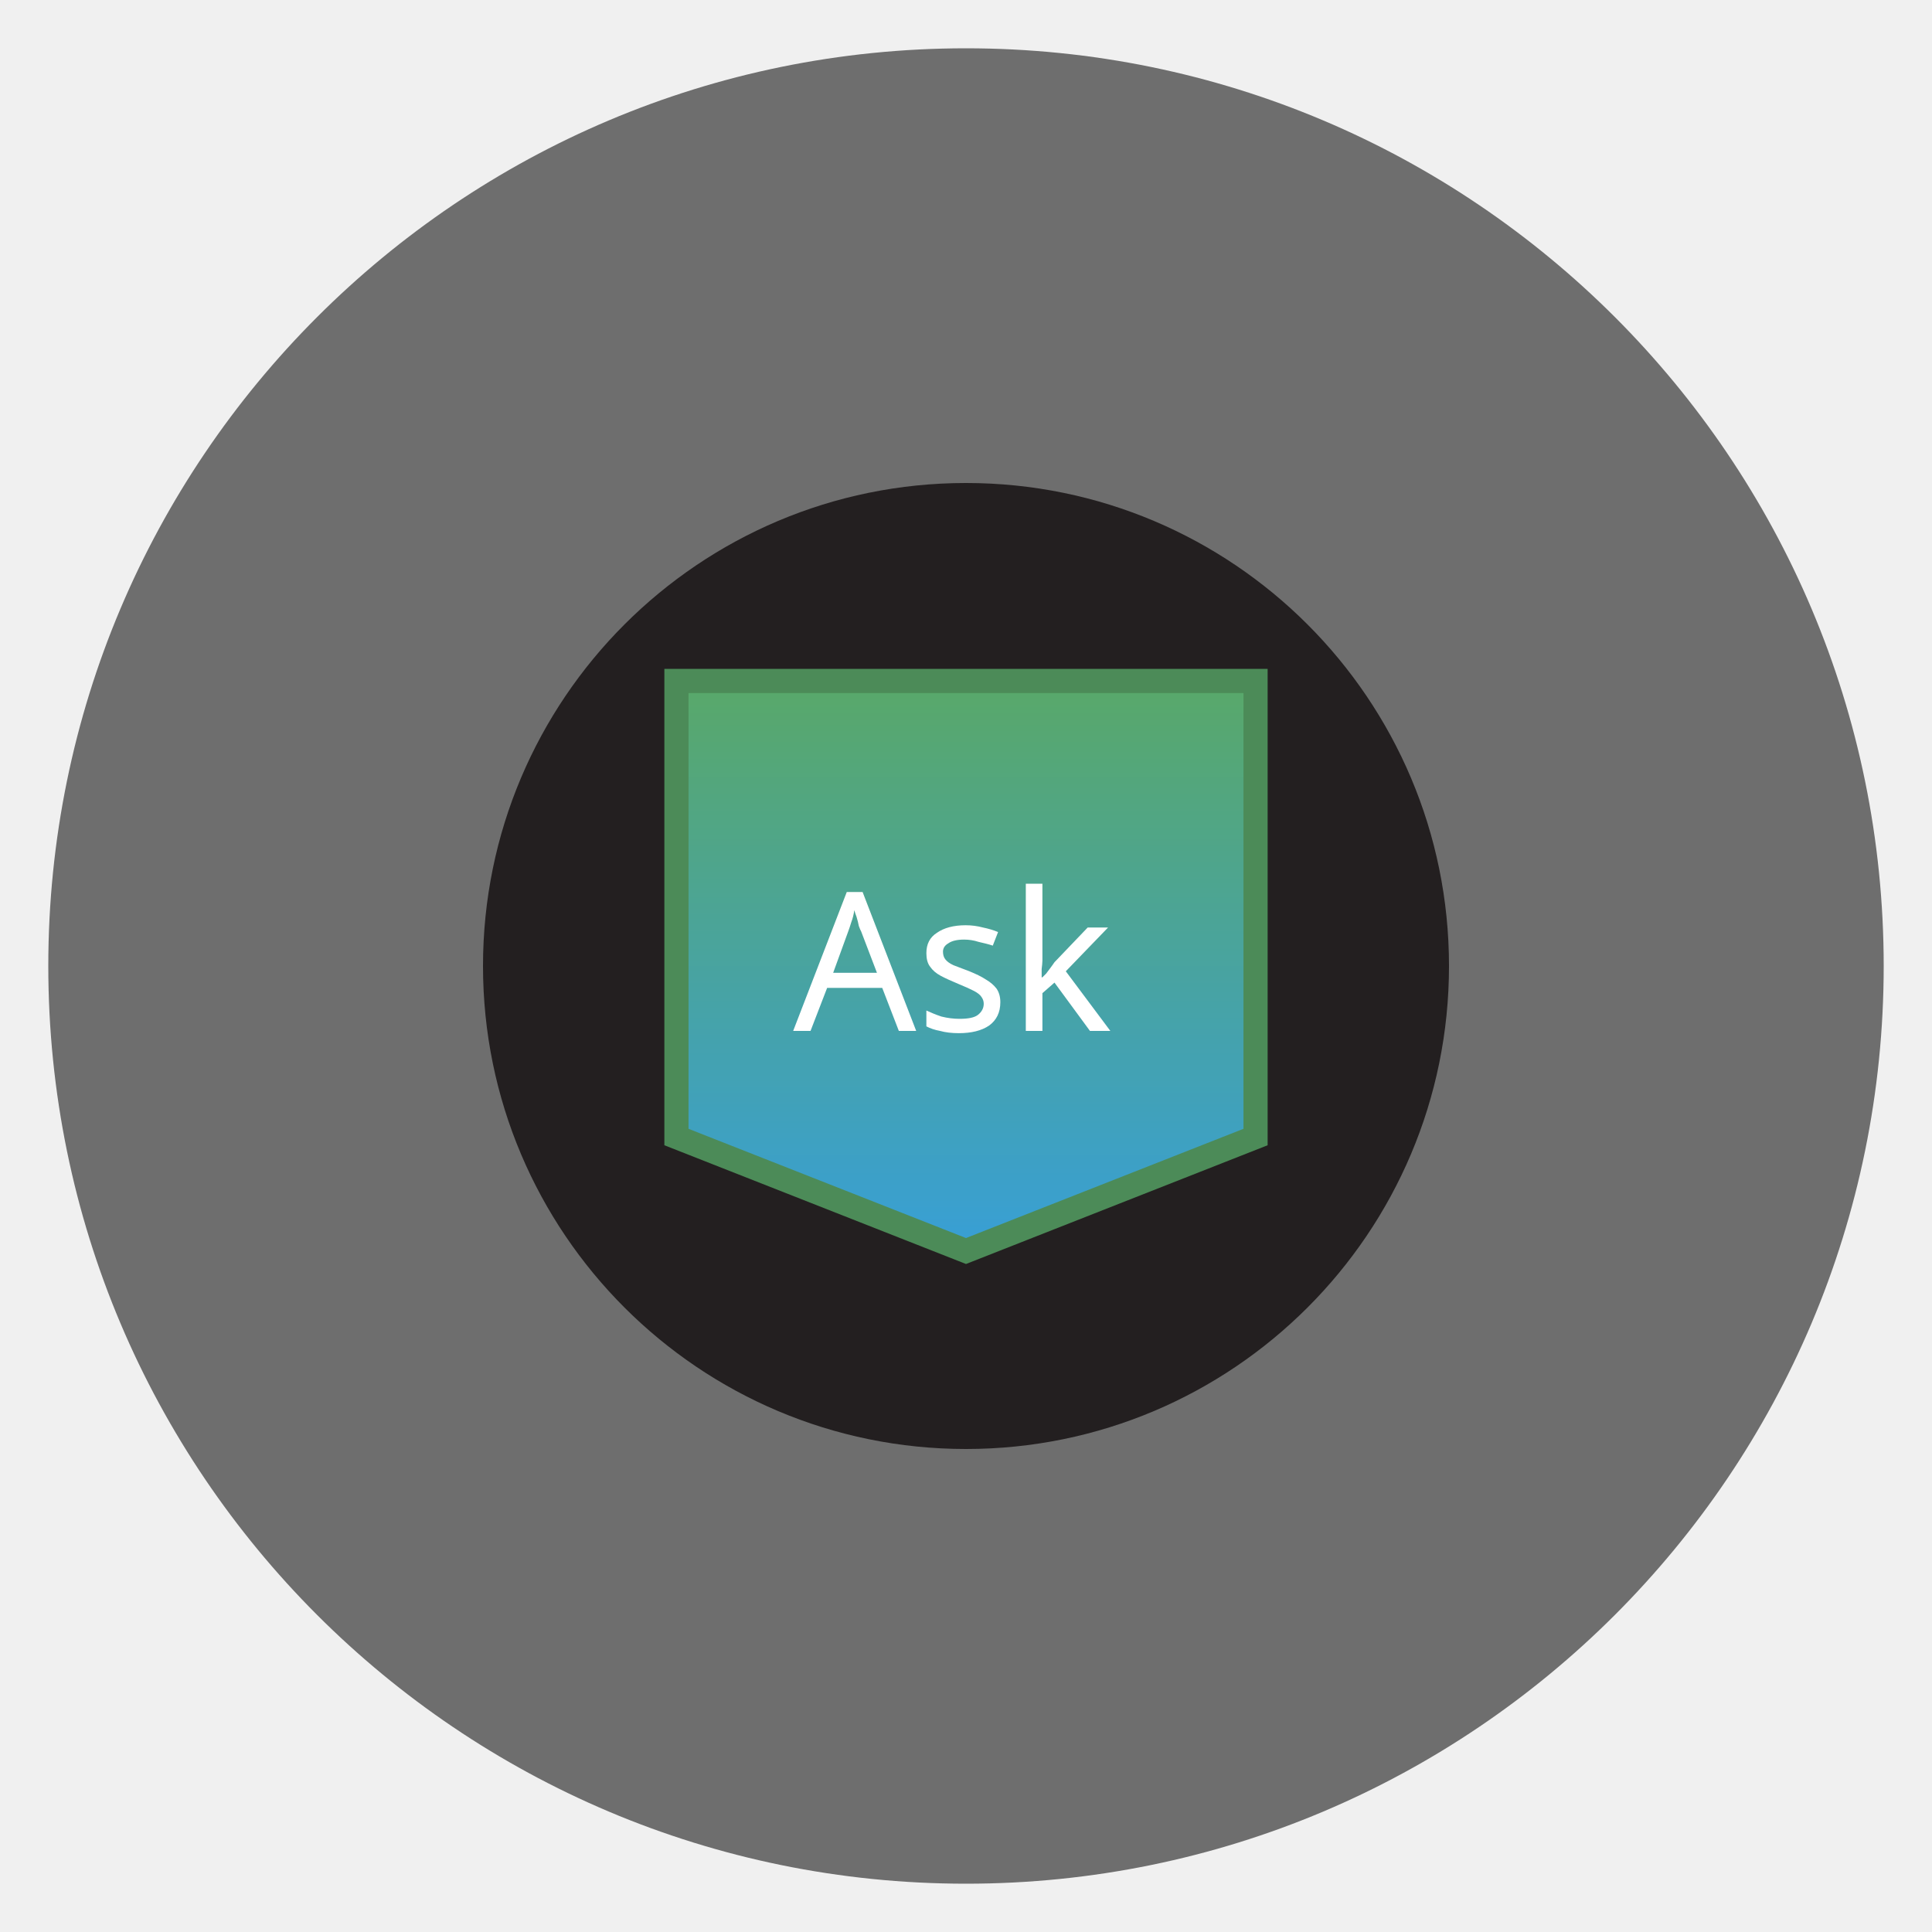
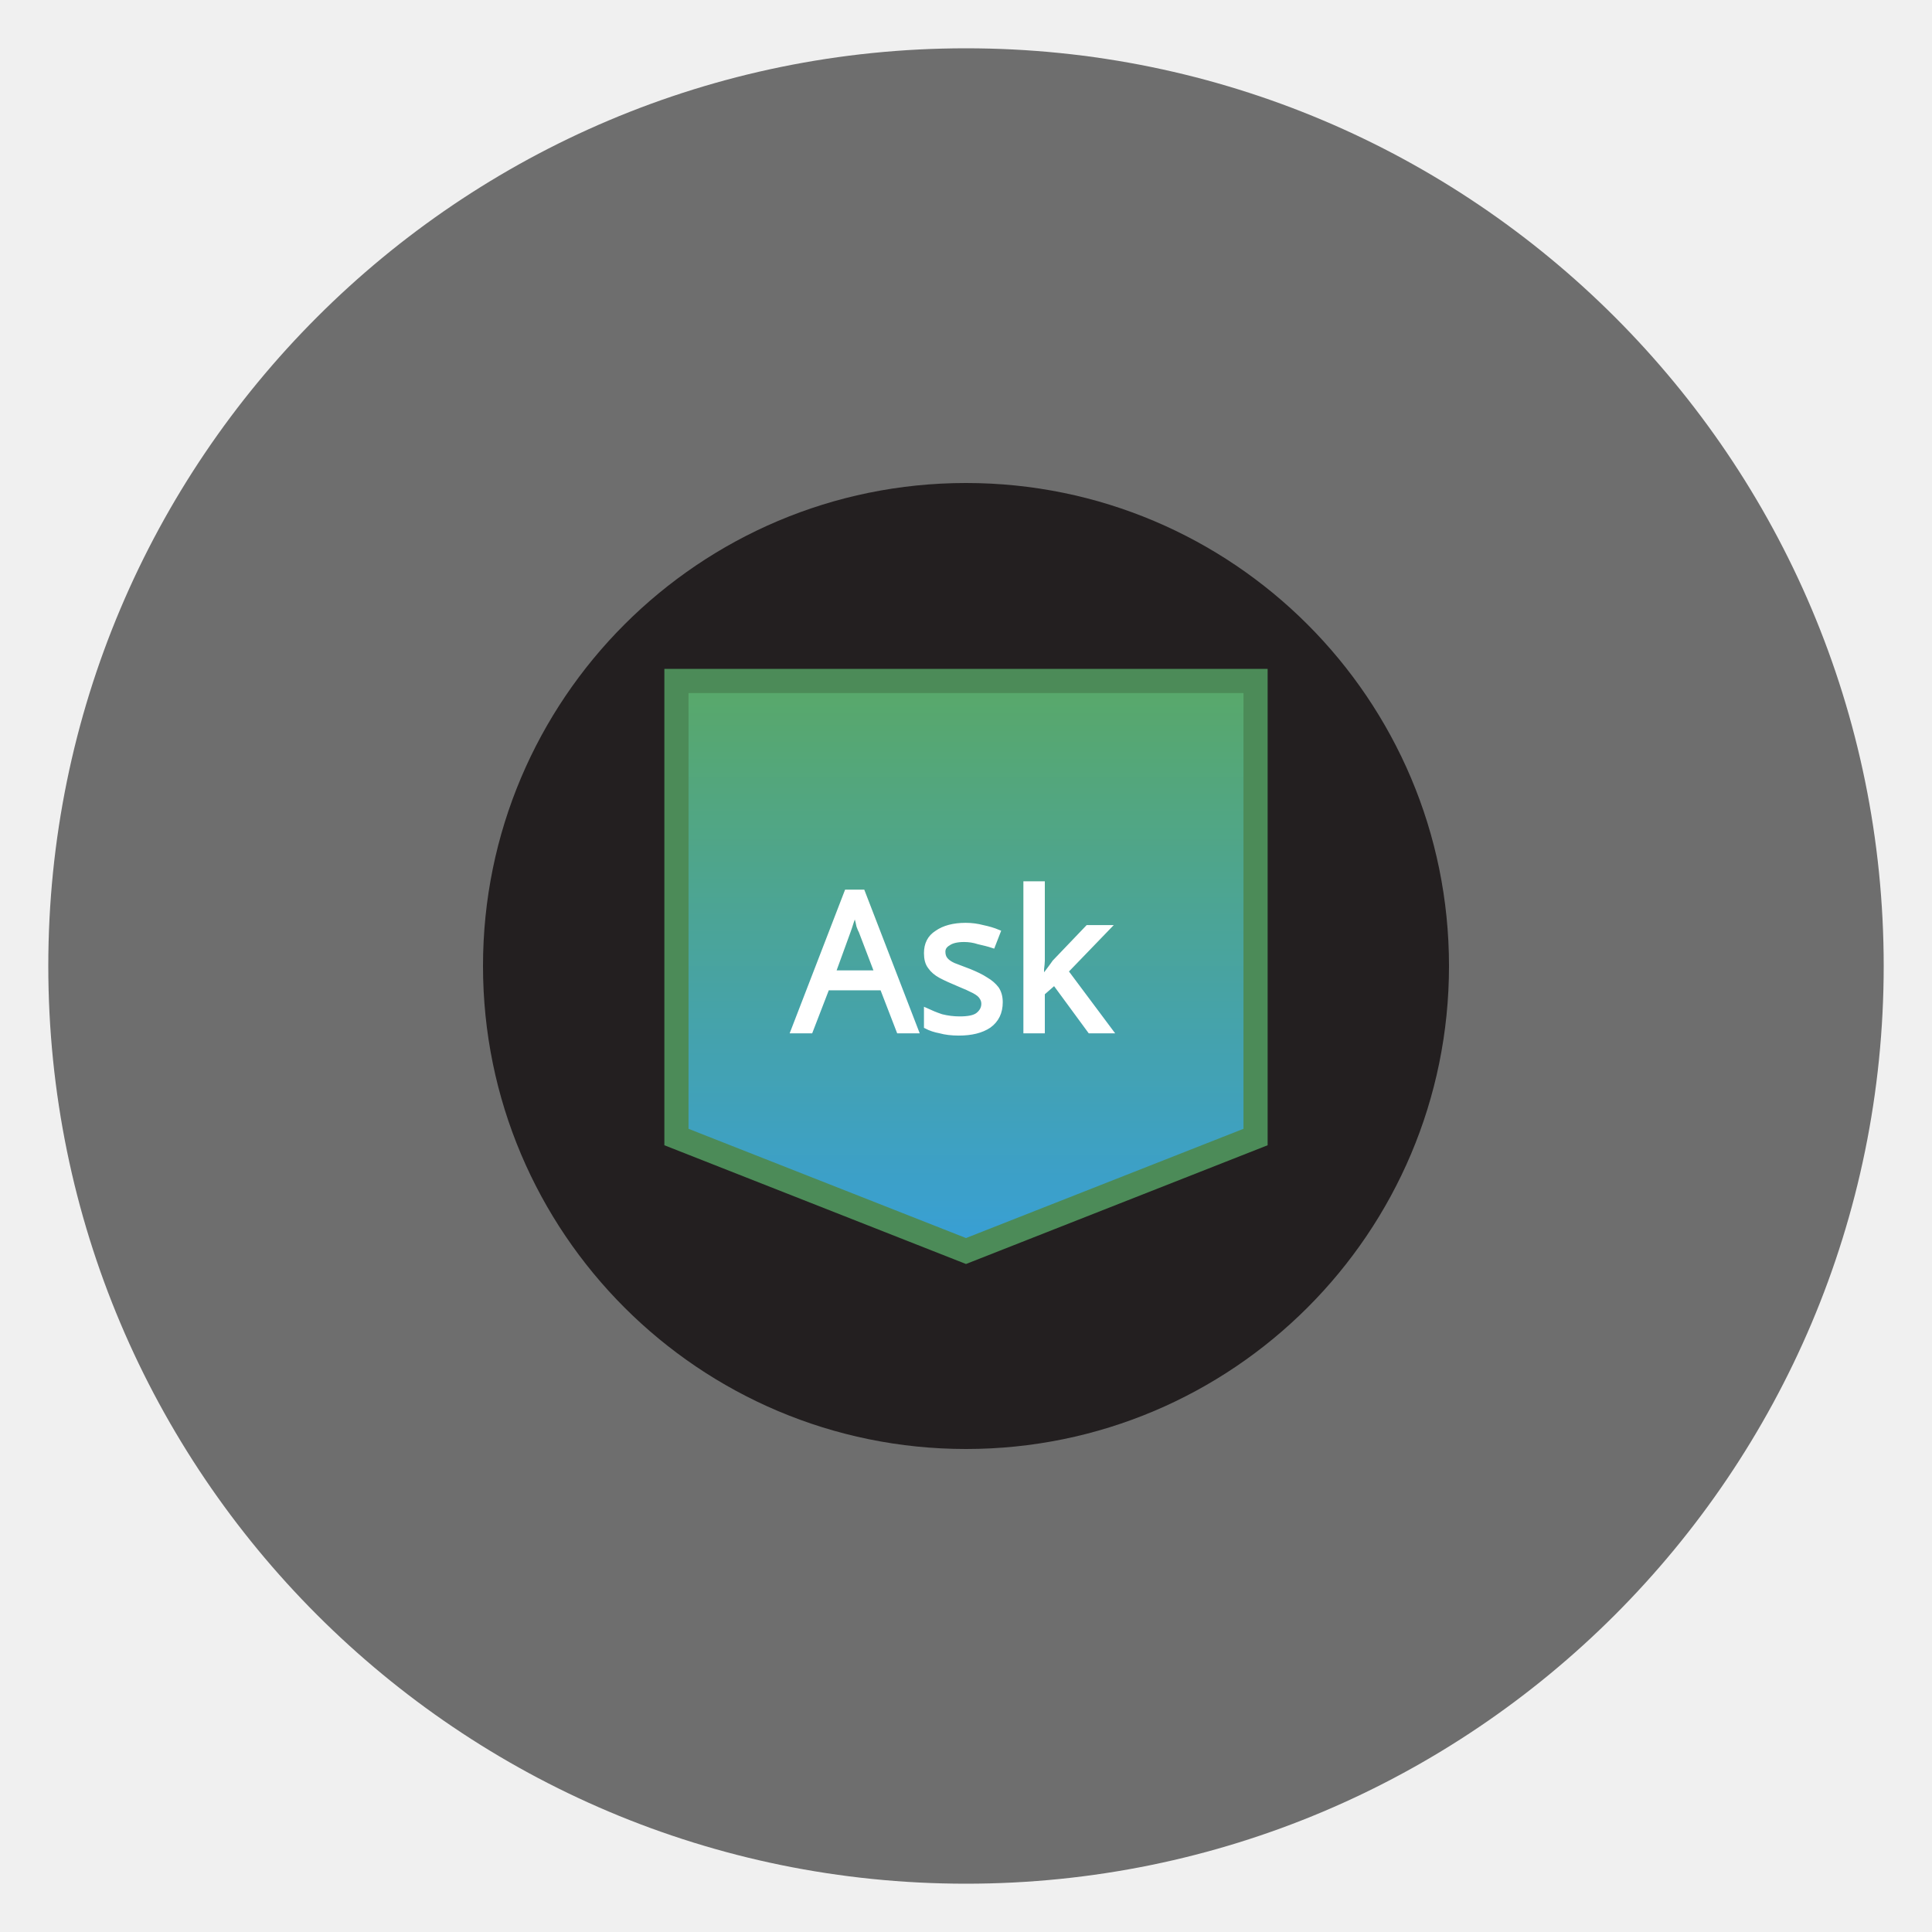
<svg xmlns="http://www.w3.org/2000/svg" width="40" height="40" viewBox="0 0 40 40">
  <defs>
    <linearGradient id="magicballlight-a" x1="50%" x2="50%" y1="0%" y2="100%">
      <stop offset="0%" stop-color="#59A869" />
      <stop offset="100%" stop-color="#389FD6" />
    </linearGradient>
  </defs>
  <g fill="none" fill-rule="evenodd">
    <rect width="40" height="40" />
    <circle cx="20" cy="20" r="19" fill="#6E6E6E" fill-rule="nonzero" />
    <g transform="translate(10 10)">
      <circle cx="10" cy="10" r="10" fill="#231F20" fill-rule="nonzero" />
      <polygon fill="url(#magicballlight-a)" fill-rule="nonzero" stroke="#4C8B58" stroke-width=".5" points="4.005 4.099 15.995 4.099 15.995 13.541 10 15.901 4.005 13.541" />
-       <text fill="#FFF" stroke="9" font-family="Gotham" font-size="4" transform="translate(6 7)">
+       <text fill="#FFF" stroke="#FFF" stroke-width="0.1" font-family="Gotham" font-size="4" transform="translate(6 7)">
        <tspan x=".422" y="4.341">Ask</tspan>
      </text>
    </g>
  </g>
</svg>
